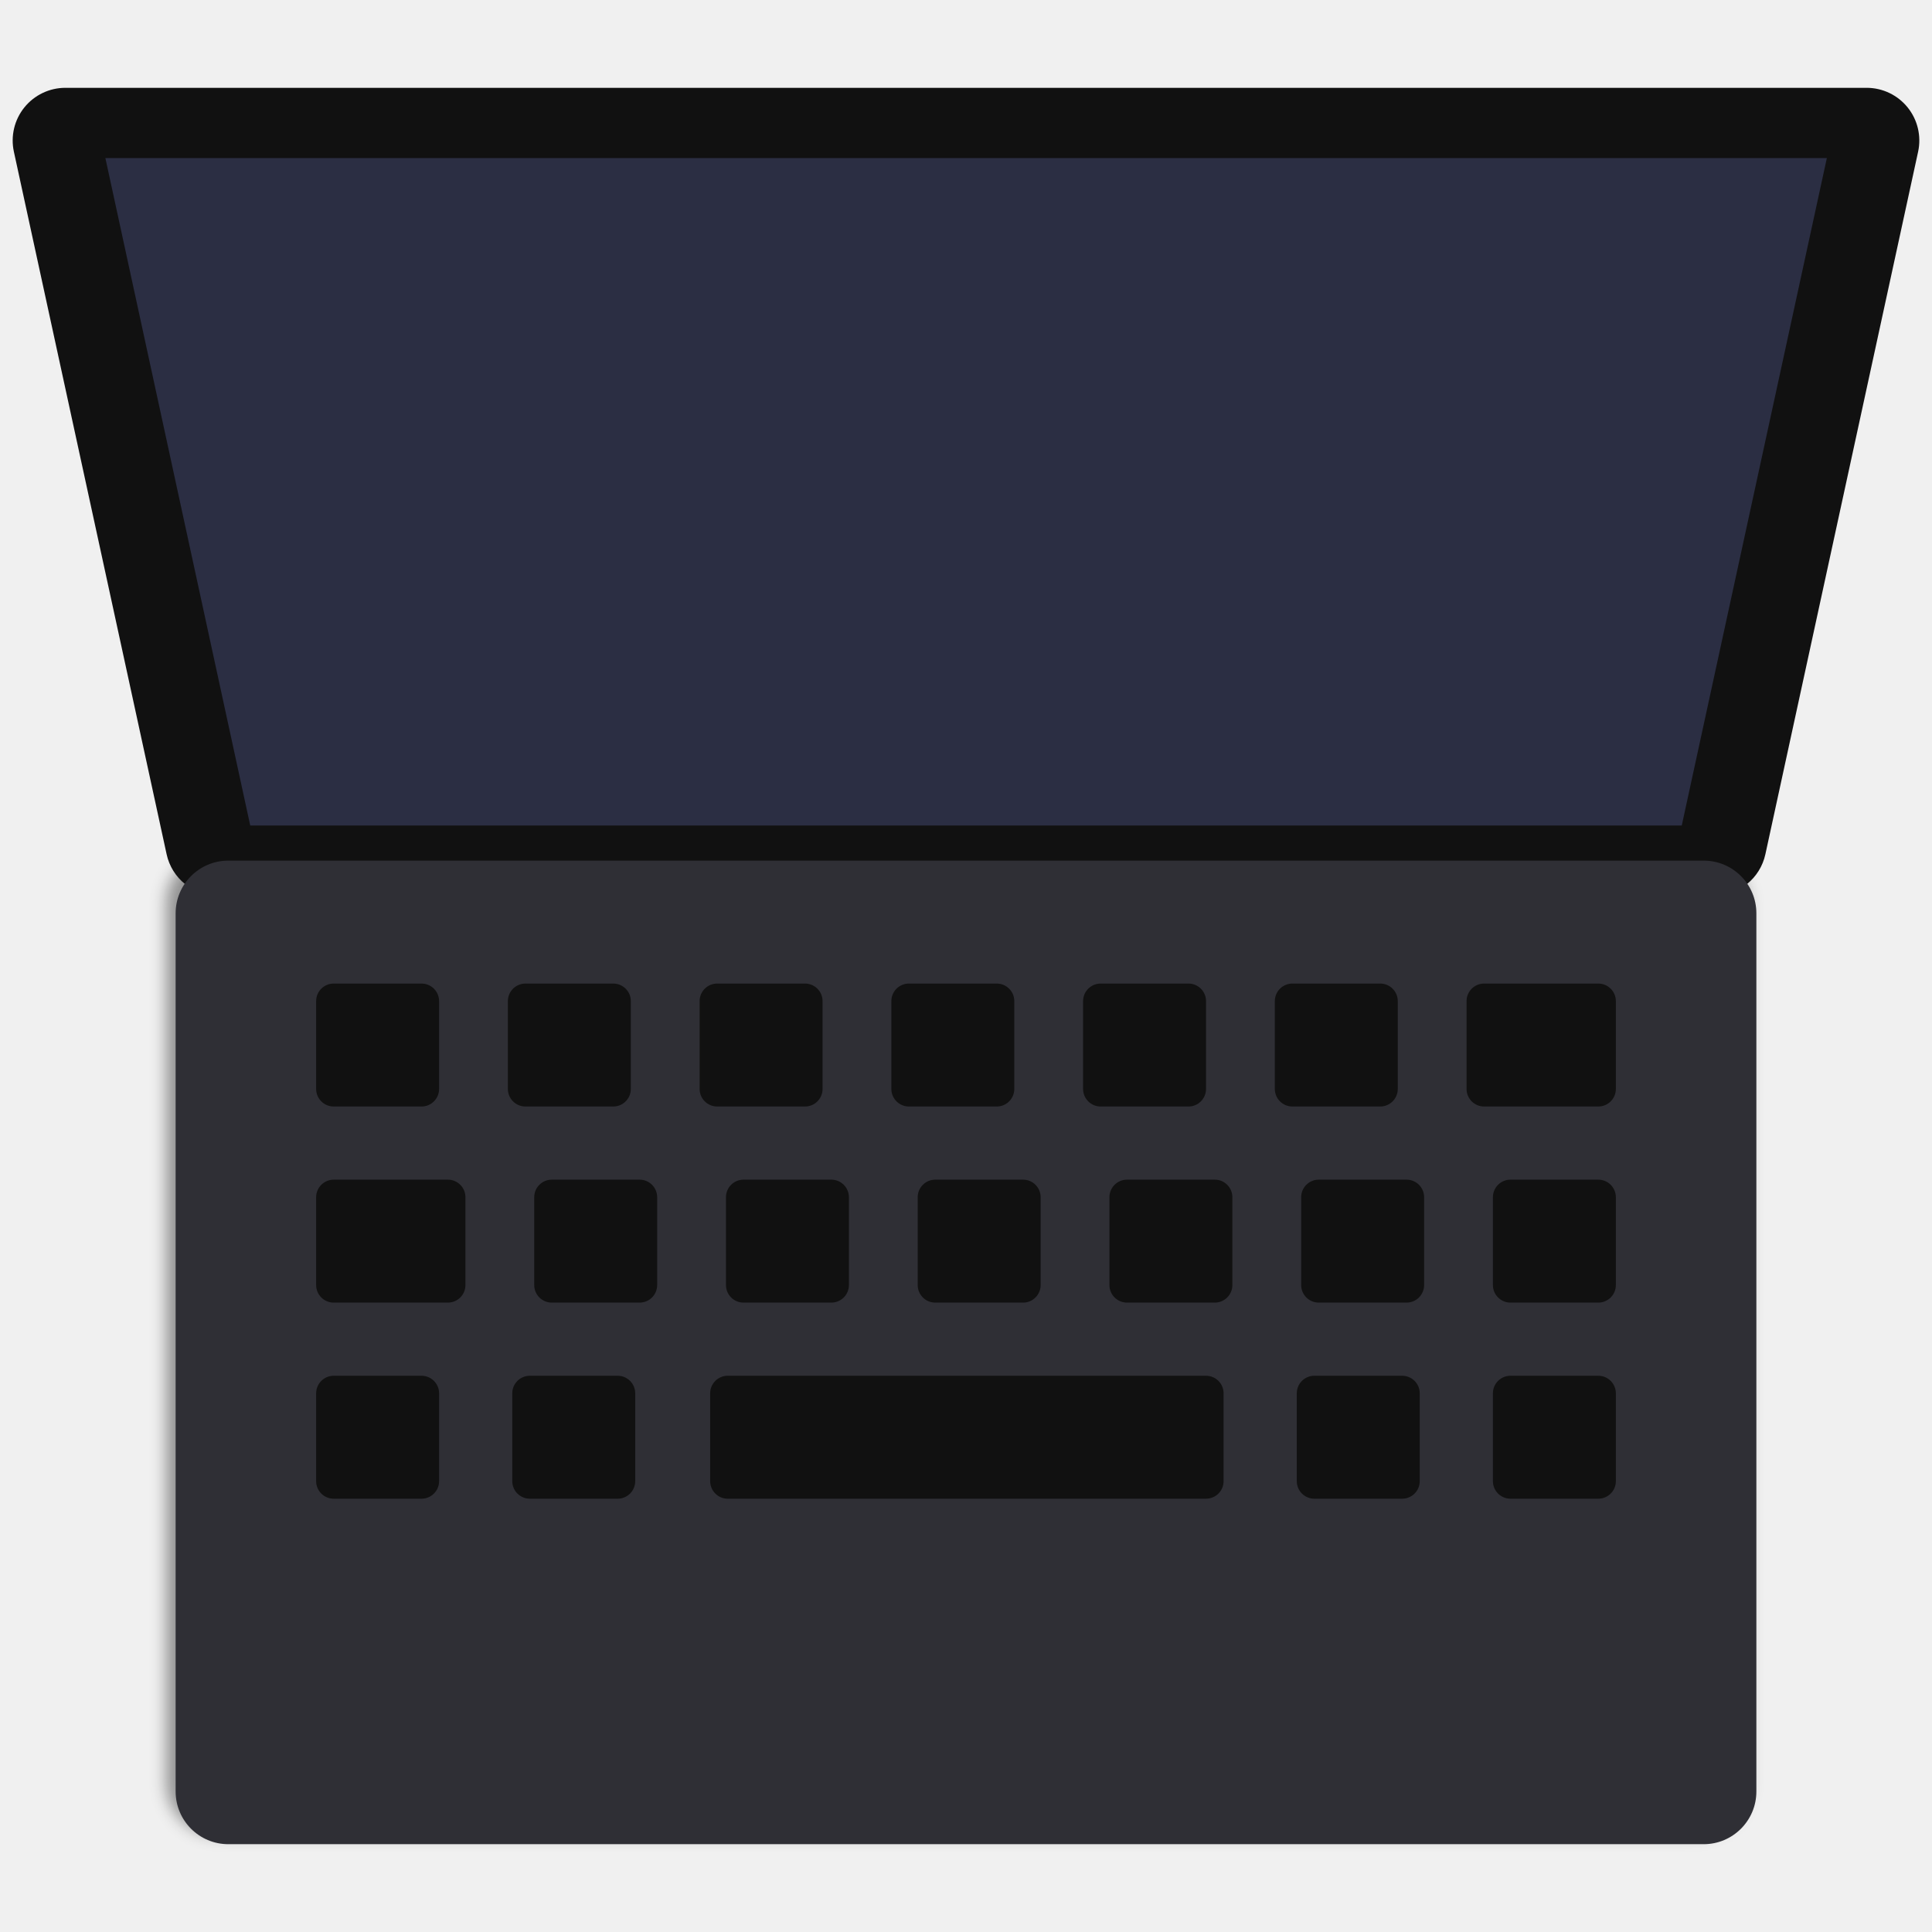
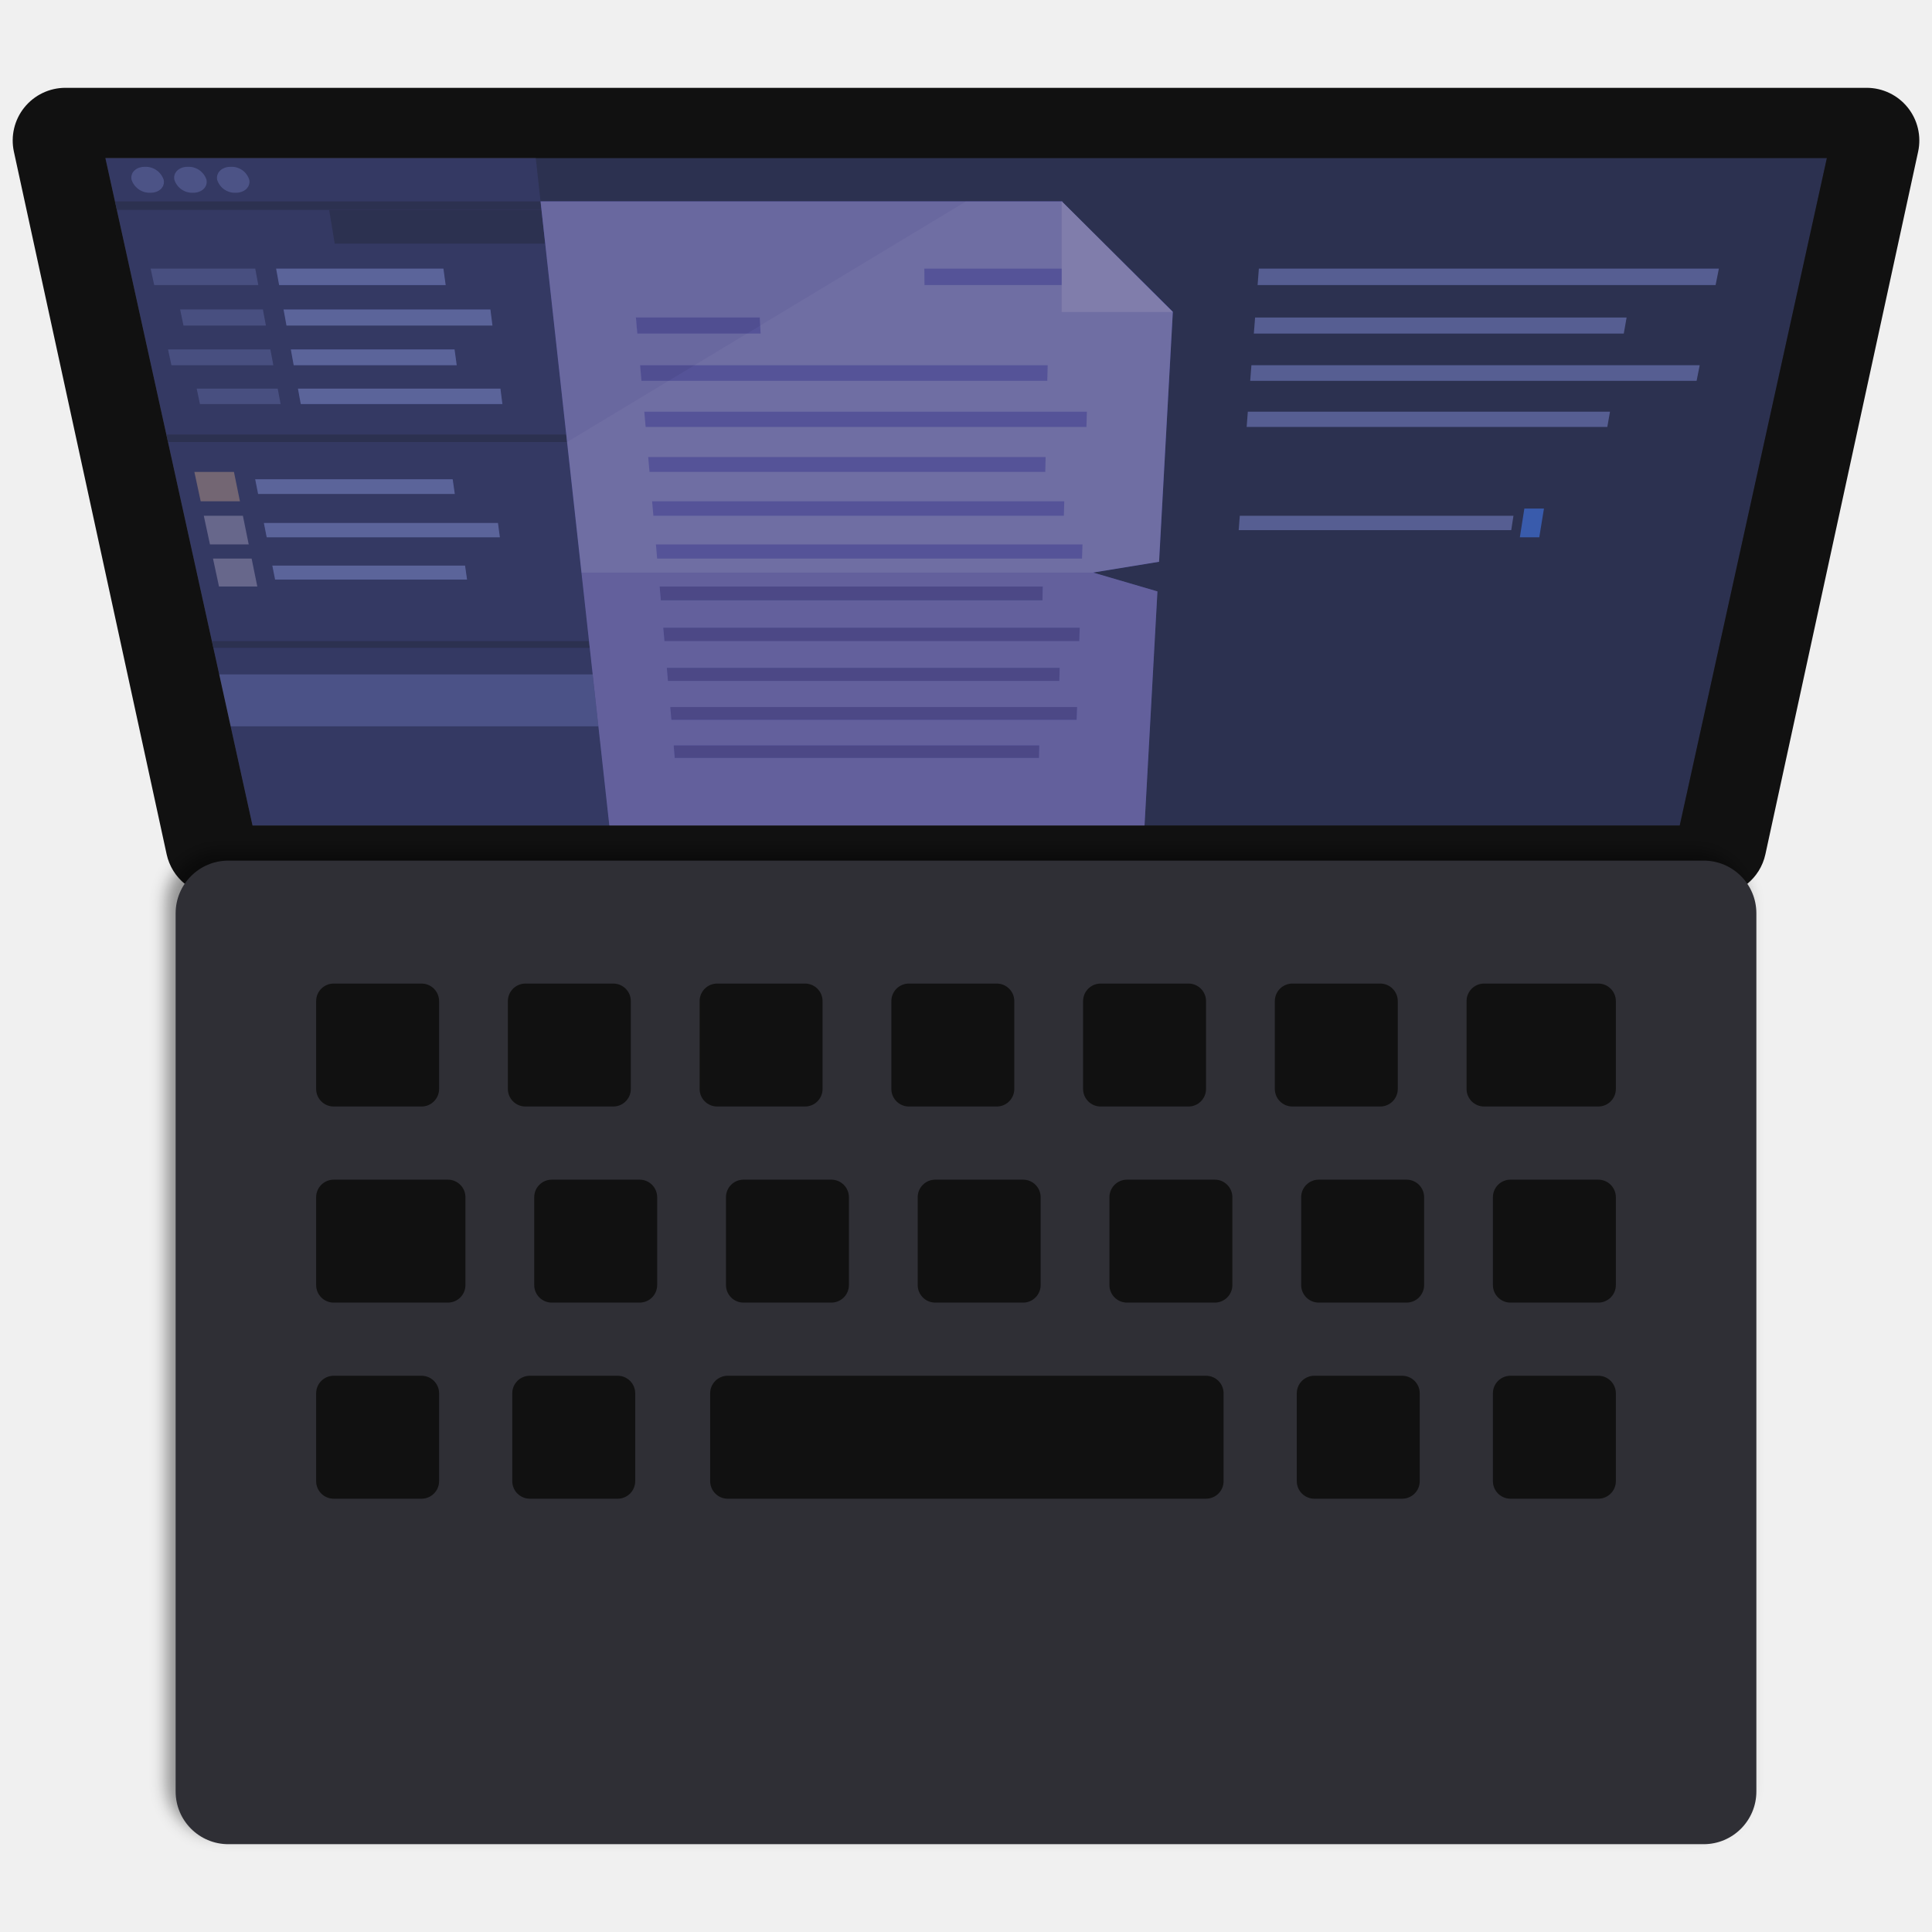
<svg xmlns="http://www.w3.org/2000/svg" width="220" height="220" viewBox="0 0 220 220">
  <defs>
-     <filter id="blur" name="blur">
+     <filter id="a" name="blur">
      <feGaussianBlur stdDeviation="0.9" />
    </filter>
  </defs>
-   <g opacity="0.4" filter="url(#blur)">
-     <rect x="18.939" y="96.939" width="180" height="112" rx="6" />
+   <g style="isolation: isolate">
+     <g>
+       <path d="M7.446,10a6,6,0,0,0-5.863,7.275l17.392,80A6,6,0,0,0,24.838,102H195.166a6,6,0,0,0,5.863-4.725l17.391-80A6,6,0,0,0,212.557,10Z" fill="#111" />
+       <polygon points="191.275 94 28.755 94 12.002 18 208.029 18 191.275 94" fill="#28282c" />
+       <polygon points="69.385 94 28.755 94 12.002 18 61.009 18 69.385 94" fill="#2f2f36" />
+       <polygon points="61.659 23.899 13.302 23.899 13.088 22.927 61.552 22.927 61.659 23.899" fill="#28282c" />
+       <polygon points="64.573 50.338 19.13 50.338 18.941 49.479 64.478 49.479 64.573 50.338" fill="#28282c" />
+       <polygon points="67.156 73.771 24.296 73.771 24.128 73.007 67.072 73.007 67.156 73.771" fill="#28282c" />
+       <polygon points="68.141 82.706 26.266 82.706 24.963 76.796 67.489 76.796 68.141 82.706" fill="#fff" opacity="0.1" />
+       <polygon points="50.749 32.46 31.784 32.46 31.443 30.587 50.491 30.587 50.749 32.46" fill="#bbb" opacity="0.25" />
+       <polygon points="29.413 32.46 17.56 32.46 17.157 30.587 29.062 30.587 29.413 32.46" fill="#777" opacity="0.25" />
+       <polygon points="56.075 37.073 32.623 37.073 32.29 35.24 55.843 35.24 56.075 37.073" fill="#bbb" opacity="0.25" />
+       <polygon points="30.278 37.073 20.897 37.073 20.513 35.24 29.934 35.24 30.278 37.073" fill="#777" opacity="0.25" />
+       <polygon points="52.007 41.589 33.444 41.589 33.118 39.794 51.76 39.794 52.007 41.589" fill="#bbb" opacity="0.25" />
+       <polygon points="31.124 41.589 19.522 41.589 19.136 39.794 30.788 39.794 31.124 41.589" fill="#777" opacity="0.25" />
+       <polygon points="57.208 46.009 34.248 46.009 33.929 44.252 56.985 44.252 57.208 46.009" fill="#bbb" opacity="0.25" />
+       <polygon points="31.952 46.009 22.768 46.009 22.4 44.252 31.623 44.252 31.952 46.009" fill="#777" opacity="0.25" />
+       <polygon points="56.919 61.182 30.37 61.182 30.047 59.551 56.703 59.551 56.919 61.182" fill="#bbb" opacity="0.25" />
+       <polygon points="53.184 65.997 31.326 65.997 31.01 64.405 52.956 64.405 53.184 65.997" fill="#bbb" opacity="0.25" />
+       <polygon points="51.787 56.249 29.392 56.249 29.06 54.577 51.548 54.577 51.787 56.249" fill="#bbb" opacity="0.25" />
+       <polygon points="62.083 27.746 38.117 27.746 37.481 23.899 61.659 23.899 62.083 27.746" fill="#28282c" />
+       <path d="M18.64,20.477c.168.815-.511,1.473-1.517,1.473a2.174,2.174,0,0,1-2.138-1.473c-.176-.818.5-1.483,1.514-1.483A2.17,2.17,0,0,1,18.64,20.477Z" fill="#858585" opacity="0.25" />
+       <path d="M23.513,20.477c.159.815-.527,1.473-1.533,1.473a2.145,2.145,0,0,1-2.122-1.473c-.167-.818.519-1.483,1.531-1.483A2.14,2.14,0,0,1,23.513,20.477Z" fill="#858585" opacity="0.25" />
+       <path d="M28.386,20.477c.151.815-.543,1.473-1.549,1.473a2.117,2.117,0,0,1-2.106-1.473c-.157-.818.535-1.483,1.548-1.483A2.111,2.111,0,0,1,28.386,20.477Z" fill="#858585" opacity="0.25" />
+       <polygon points="130.33 94 69.385 94 61.552 22.927 134.247 22.927 130.33 94" fill="#736673" opacity="0.8" />
+       <polygon points="195.359 32.46 143.205 32.46 143.349 30.587 195.731 30.587 195.359 32.46" fill="#bbb" opacity="0.25" />
+       <polygon points="184.902 37.984 142.778 37.984 142.919 36.159 185.224 36.159 184.902 37.984" fill="#bbb" opacity="0.25" />
+       <path d="M119.258,43.368H73.047l-.157-1.779H119.3ZM124.3,30.587H105.254l.02,1.873h18.965ZM86.513,36.159h-14.1l.161,1.825H86.613Zm32.553,15.885H73.812l.149,1.692h45.068Zm4.7-5.162h-50.4l.153,1.735h50.195Zm-5.021,19.907H75.112l.139,1.573h43.456Zm1.927,9.255H75.928l.132,1.5h44.566Zm2.281-4.573H75.525l.135,1.536H122.9Zm-4.606,13.405H76.707l.126,1.433h41.478Zm4.307-4.365H76.322l.129,1.466H122.6Zm.613-18.518H74.689l.142,1.611H123.21ZM121.19,57.08H74.256l.146,1.651h46.743Z" fill="#67678b" opacity="0.4" style="mix-blend-mode: multiply" />
+       <polygon points="193.195 43.368 142.363 43.368 142.5 41.589 193.548 41.589 193.195 43.368" fill="#bbb" opacity="0.25" />
+       <polygon points="183.027 48.617 141.958 48.617 142.092 46.882 183.333 46.882 183.027 48.617" fill="#bbb" opacity="0.25" />
+       <polygon points="172.087 60.368 141.051 60.368 141.178 58.731 172.34 58.731 172.087 60.368" fill="#bbb" opacity="0.25" />
+       <g opacity="0.4" filter="url(#a)">
+         <rect x="18.939" y="96.939" width="180" height="112" rx="6" />
+       </g>
+       <rect x="20" y="98" width="180" height="112" rx="6" fill="#2f2f35" />
+       <path d="M53,136.33v10a2,2,0,0,1-2,2H38a2,2,0,0,1-2-2v-10a2,2,0,0,1,2-2H51A2,2,0,0,1,53,136.33Zm19.833-2h-10a2,2,0,0,0-2,2v10a2,2,0,0,0,2,2h10a2,2,0,0,0,2-2v-10A2,2,0,0,0,72.833,134.33Zm21.834,0h-10a2,2,0,0,0-2,2v10a2,2,0,0,0,2,2h10a2,2,0,0,0,2-2v-10A2,2,0,0,0,94.667,134.33Zm21.833,0h-10a2,2,0,0,0-2,2v10a2,2,0,0,0,2,2h10a2,2,0,0,0,2-2v-10A2,2,0,0,0,116.5,134.33Zm21.833,0h-10a2,2,0,0,0-2,2v10a2,2,0,0,0,2,2h10a2,2,0,0,0,2-2v-10a2,2,0,0,0-2-2Zm21.834,0h-10a2,2,0,0,0-2,2v10a2,2,0,0,0,2,2h10a2,2,0,0,0,2-2v-10A2,2,0,0,0,160.167,134.33Zm21.833,0H172a2,2,0,0,0-2,2v10a2,2,0,0,0,2,2h10a2,2,0,0,0,2-2v-10A2,2,0,0,0,182,134.33ZM48,156.66H38a2,2,0,0,0-2,2v10a2,2,0,0,0,2,2H48a2,2,0,0,0,2-2v-10A2,2,0,0,0,48,156.66Zm22.333,0h-10a2,2,0,0,0-2,2v10a2,2,0,0,0,2,2h10a2,2,0,0,0,2-2v-10A2,2,0,0,0,70.333,156.66Zm67,0H82.867a2,2,0,0,0-2,2v10a2,2,0,0,0,2,2h54.466a2,2,0,0,0,2-2v-10a2,2,0,0,0-2-2Zm22.334,0h-10a2,2,0,0,0-2,2v10a2,2,0,0,0,2,2h10a2,2,0,0,0,2-2v-10A2,2,0,0,0,159.667,156.66Zm22.333,0H172a2,2,0,0,0-2,2v10a2,2,0,0,0,2,2h10a2,2,0,0,0,2-2v-10A2,2,0,0,0,182,156.66ZM48,112H38a2,2,0,0,0-2,2v10a2,2,0,0,0,2,2H48a2,2,0,0,0,2-2V114A2,2,0,0,0,48,112Zm21.833,0h-10a2,2,0,0,0-2,2v10a2,2,0,0,0,2,2h10a2,2,0,0,0,2-2V114A2,2,0,0,0,69.833,112Zm21.834,0h-10a2,2,0,0,0-2,2v10a2,2,0,0,0,2,2h10a2,2,0,0,0,2-2V114A2,2,0,0,0,91.667,112Zm21.833,0h-10a2,2,0,0,0-2,2v10a2,2,0,0,0,2,2h10a2,2,0,0,0,2-2V114A2,2,0,0,0,113.5,112Zm21.833,0h-10a2,2,0,0,0-2,2v10a2,2,0,0,0,2,2h10a2,2,0,0,0,2-2V114a2,2,0,0,0-2-2Zm21.834,0h-10a2,2,0,0,0-2,2v10a2,2,0,0,0,2,2h10a2,2,0,0,0,2-2V114A2,2,0,0,0,157.167,112ZM182,112H169a2,2,0,0,0-2,2v10a2,2,0,0,0,2,2h13a2,2,0,0,0,2-2V114A2,2,0,0,0,182,112Z" fill="#111" />
+       <polygon points="135.65 63.373 124.47 65.197 138.125 69.197 135.65 63.373" fill="#28282c" />
+       <polygon points="120.896 22.927 133.553 35.529 137.187 26.719 134.247 20.472 120.896 22.927" fill="#28282c" />
+       <polygon points="120.896 22.927 120.896 35.529 133.553 35.529 120.896 22.927" fill="#736673" />
+       <polygon points="124.47 65.197 66.206 65.197 69.385 94 130.33 94 131.8 67.344 124.47 65.197" fill="#736673" opacity="0.2" style="mix-blend-mode: multiply" />
+       <polygon points="110.015 22.927 64.573 50.338 61.552 22.927 110.015 22.927" fill="#736673" opacity="0.1" style="mix-blend-mode: multiply" />
+       <polygon points="191.275 94 28.755 94 12.002 18 208.029 18 191.275 94" fill="#395bac" opacity="0.4" style="mix-blend-mode: color-dodge" />
+       <g>
+         <polygon points="27.322 57.08 22.852 57.08 22.133 53.736 26.64 53.736 27.322 57.08" fill="#736673" />
+         <polygon points="28.323 61.993 23.908 61.993 23.206 58.731 27.658 58.731 28.323 61.993" fill="#67678b" />
+         <polygon points="29.301 66.789 24.938 66.789 24.254 63.604 28.652 63.604 29.301 66.789" fill="#67678b" />
+       </g>
+       <polygon points="175.28 61.182 173.068 61.182 173.582 57.907 175.813 57.907 175.28 61.182" fill="#395bac" />
+     </g>
  </g>
-   <path d="M7.444,10a6,6,0,0,0-5.863,7.275l17.392,80A6,6,0,0,0,24.836,102H195.164a6,6,0,0,0,5.863-4.725l17.392-80A6,6,0,0,0,212.555,10Z" fill="#111" />
-   <polygon points="208.027 18 191.505 94 28.494 94 12 18 208.027 18" fill="#2b2e43" />
-   <rect x="20" y="98" width="180" height="112" rx="6" fill="#2f2f35" />
-   <path d="M53,136.33v10a2,2,0,0,1-2,2H38a2,2,0,0,1-2-2v-10a2,2,0,0,1,2-2H51A2,2,0,0,1,53,136.33Zm19.833-2h-10a2,2,0,0,0-2,2v10a2,2,0,0,0,2,2h10a2,2,0,0,0,2-2v-10A2,2,0,0,0,72.833,134.33Zm21.834,0h-10a2,2,0,0,0-2,2v10a2,2,0,0,0,2,2h10a2,2,0,0,0,2-2v-10A2,2,0,0,0,94.667,134.33Zm21.833,0h-10a2,2,0,0,0-2,2v10a2,2,0,0,0,2,2h10a2,2,0,0,0,2-2v-10A2,2,0,0,0,116.5,134.33Zm21.833,0h-10a2,2,0,0,0-2,2v10a2,2,0,0,0,2,2h10a2,2,0,0,0,2-2v-10a2,2,0,0,0-2-2Zm21.834,0h-10a2,2,0,0,0-2,2v10a2,2,0,0,0,2,2h10a2,2,0,0,0,2-2v-10A2,2,0,0,0,160.167,134.33Zm21.833,0H172a2,2,0,0,0-2,2v10a2,2,0,0,0,2,2h10a2,2,0,0,0,2-2v-10A2,2,0,0,0,182,134.33ZM48,156.66H38a2,2,0,0,0-2,2v10a2,2,0,0,0,2,2H48a2,2,0,0,0,2-2v-10A2,2,0,0,0,48,156.66Zm22.333,0h-10a2,2,0,0,0-2,2v10a2,2,0,0,0,2,2h10a2,2,0,0,0,2-2v-10A2,2,0,0,0,70.333,156.66Zm67,0H82.867a2,2,0,0,0-2,2v10a2,2,0,0,0,2,2h54.466a2,2,0,0,0,2-2v-10a2,2,0,0,0-2-2Zm22.334,0h-10a2,2,0,0,0-2,2v10a2,2,0,0,0,2,2h10a2,2,0,0,0,2-2v-10A2,2,0,0,0,159.667,156.66Zm22.333,0H172a2,2,0,0,0-2,2v10a2,2,0,0,0,2,2h10a2,2,0,0,0,2-2v-10A2,2,0,0,0,182,156.66ZM48,112H38a2,2,0,0,0-2,2v10a2,2,0,0,0,2,2H48a2,2,0,0,0,2-2V114A2,2,0,0,0,48,112Zm21.833,0h-10a2,2,0,0,0-2,2v10a2,2,0,0,0,2,2h10a2,2,0,0,0,2-2V114A2,2,0,0,0,69.833,112Zm21.834,0h-10a2,2,0,0,0-2,2v10a2,2,0,0,0,2,2h10a2,2,0,0,0,2-2V114A2,2,0,0,0,91.667,112Zm21.833,0h-10a2,2,0,0,0-2,2v10a2,2,0,0,0,2,2h10a2,2,0,0,0,2-2V114A2,2,0,0,0,113.5,112Zm21.833,0h-10a2,2,0,0,0-2,2v10a2,2,0,0,0,2,2h10a2,2,0,0,0,2-2V114a2,2,0,0,0-2-2Zm21.834,0h-10a2,2,0,0,0-2,2v10a2,2,0,0,0,2,2h10a2,2,0,0,0,2-2V114A2,2,0,0,0,157.167,112ZM182,112H169a2,2,0,0,0-2,2v10a2,2,0,0,0,2,2h13a2,2,0,0,0,2-2V114A2,2,0,0,0,182,112Z" fill="#111" />
</svg>
